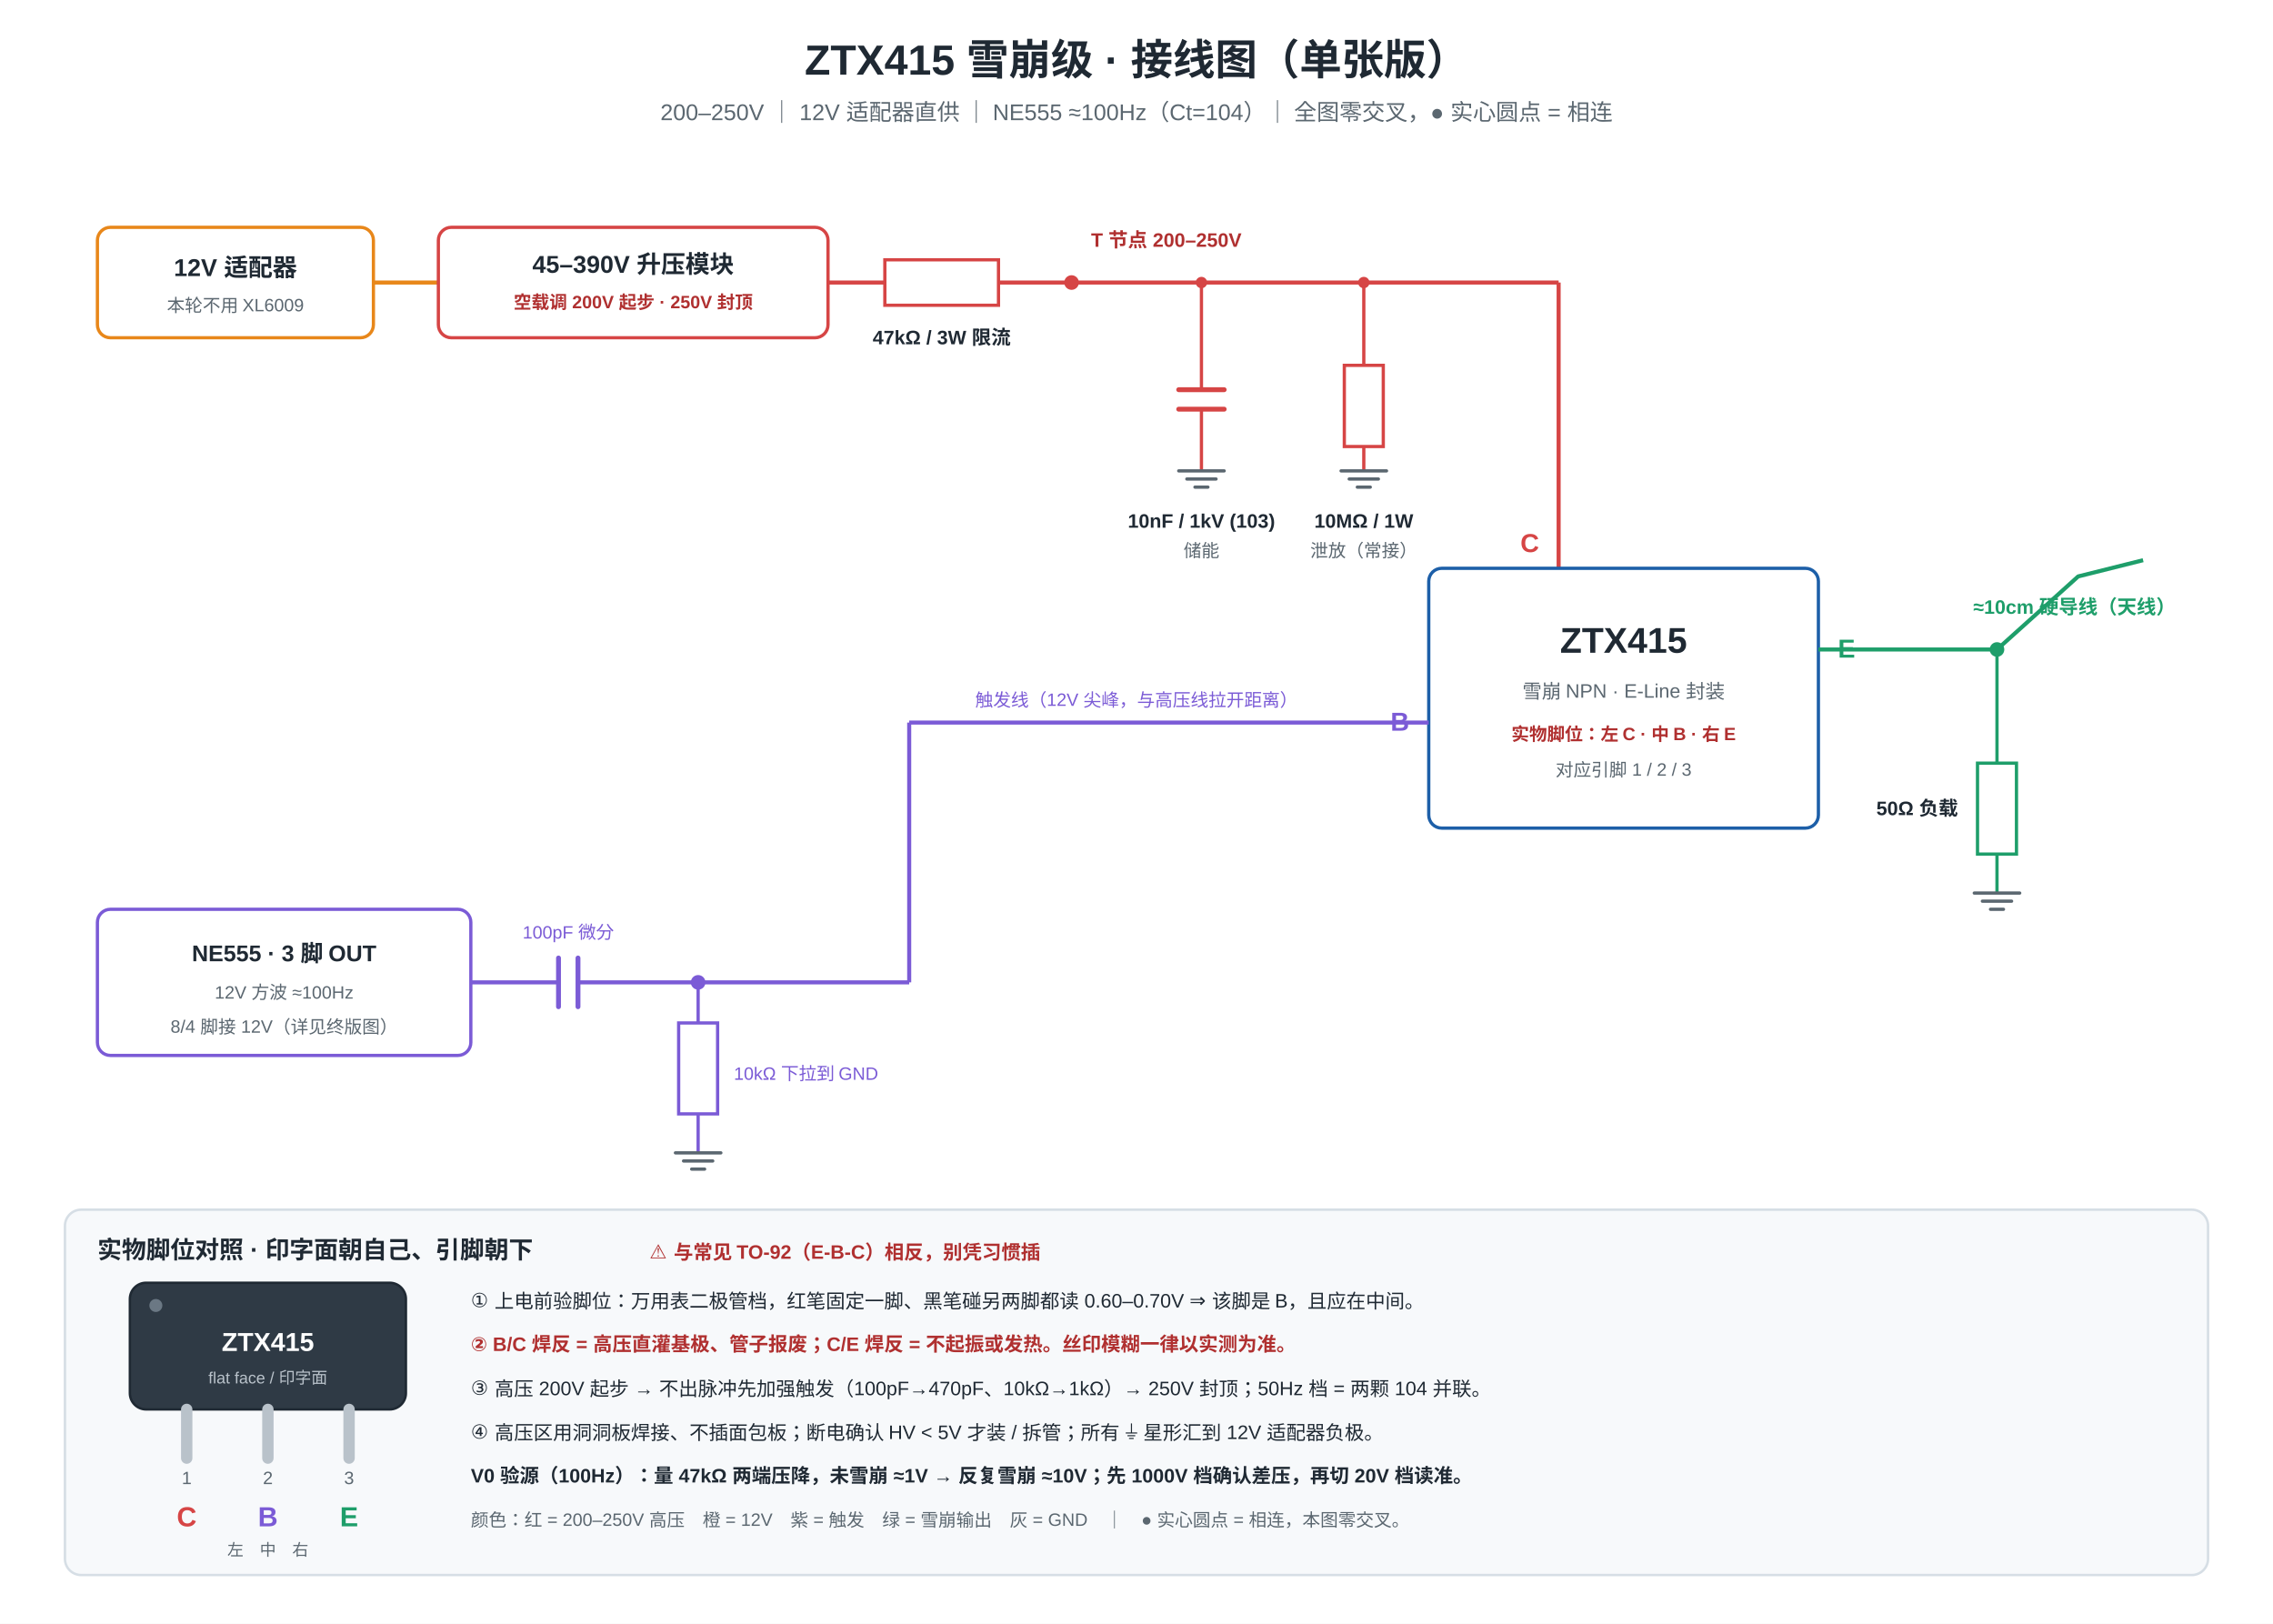
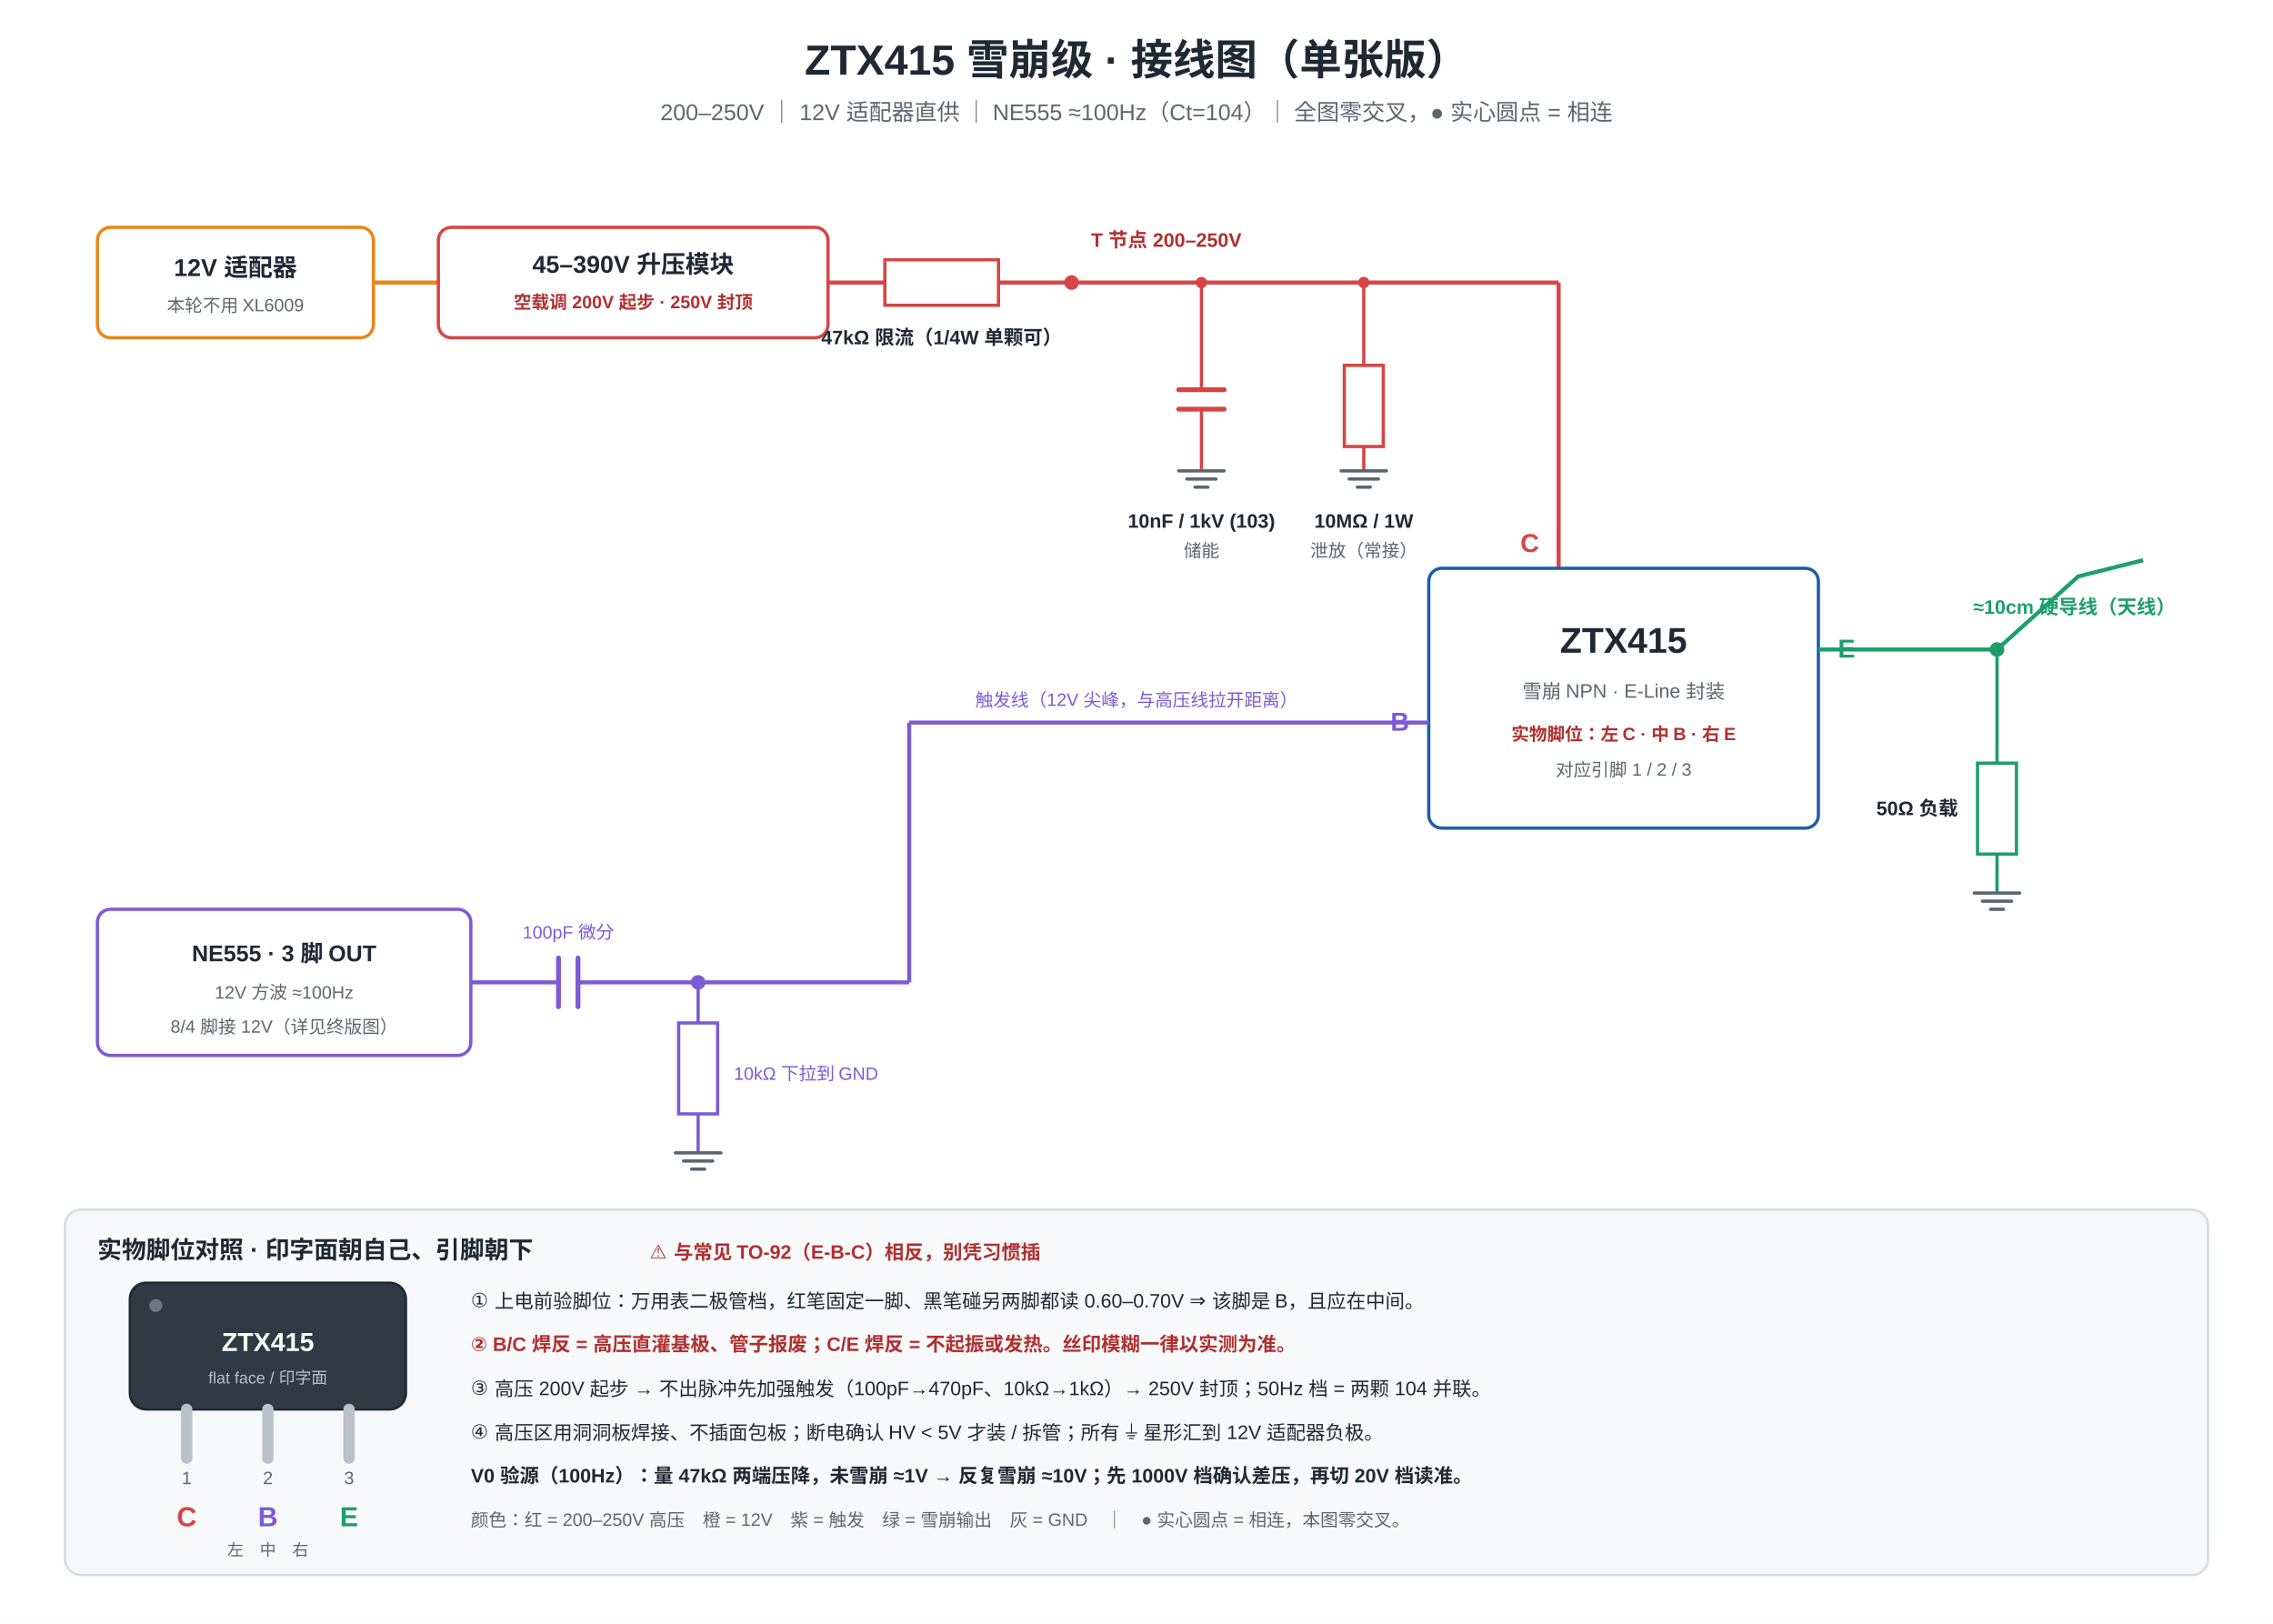
<svg xmlns="http://www.w3.org/2000/svg" viewBox="0 0 1400 1000" width="1400" height="1000">
  <rect x="0" y="0" width="1400" height="1000" fill="#FFFFFF" />
  <defs>
    <g id="gnd" stroke="#5B6770" stroke-width="2" fill="none" stroke-linecap="round">
      <line x1="-14" y1="0" x2="14" y2="0" />
      <line x1="-9" y1="5" x2="9" y2="5" />
      <line x1="-4" y1="10" x2="4" y2="10" />
    </g>
  </defs>
  <text x="700" y="46" text-anchor="middle" font-family="Microsoft YaHei, PingFang SC, Arial, sans-serif" font-size="26" font-weight="700" fill="#1F2933">ZTX415 雪崩级 · 接线图（单张版）</text>
  <text x="700" y="74" text-anchor="middle" font-family="Microsoft YaHei, PingFang SC, Arial, sans-serif" font-size="14" fill="#5B6770">200–250V ｜ 12V 适配器直供 ｜ NE555 ≈100Hz（Ct=104）｜ 全图零交叉，● 实心圆点 = 相连</text>
  <rect x="60" y="140" width="170" height="68" rx="8" fill="#FFFFFF" stroke="#E8871A" stroke-width="2" />
  <text x="145" y="170" text-anchor="middle" font-family="Microsoft YaHei, PingFang SC, Arial, sans-serif" font-size="15" font-weight="700" fill="#1F2933">12V 适配器</text>
  <text x="145" y="192" text-anchor="middle" font-family="Microsoft YaHei, PingFang SC, Arial, sans-serif" font-size="11" fill="#5B6770">本轮不用 XL6009</text>
  <line x1="230" y1="174" x2="270" y2="174" stroke="#E8871A" stroke-width="2.5" />
  <rect x="270" y="140" width="240" height="68" rx="8" fill="#FFFFFF" stroke="#D64545" stroke-width="2" />
  <text x="390" y="168" text-anchor="middle" font-family="Microsoft YaHei, PingFang SC, Arial, sans-serif" font-size="15" font-weight="700" fill="#1F2933">45–390V 升压模块</text>
  <text x="390" y="190" text-anchor="middle" font-family="Microsoft YaHei, PingFang SC, Arial, sans-serif" font-size="11" font-weight="700" fill="#B03030">空载调 200V 起步 · 250V 封顶</text>
  <line x1="510" y1="174" x2="545" y2="174" stroke="#D64545" stroke-width="2.5" />
  <rect x="545" y="160" width="70" height="28" fill="#FFFFFF" stroke="#D64545" stroke-width="2" />
-   <text x="580" y="212" text-anchor="middle" font-family="Microsoft YaHei, PingFang SC, Arial, sans-serif" font-size="12" font-weight="700" fill="#1F2933">47kΩ / 3W 限流</text>
+   <text x="580" y="212" text-anchor="middle" font-family="Microsoft YaHei, PingFang SC, Arial, sans-serif" font-size="12" font-weight="700" fill="#1F2933">47kΩ 限流（1/4W 单颗可）</text>
  <line x1="615" y1="174" x2="660" y2="174" stroke="#D64545" stroke-width="2.5" />
  <circle cx="660" cy="174" r="4.5" fill="#D64545" />
  <line x1="660" y1="174" x2="960" y2="174" stroke="#D64545" stroke-width="2.5" />
  <text x="672" y="152" font-family="Microsoft YaHei, PingFang SC, Arial, sans-serif" font-size="12" font-weight="700" fill="#B03030">T 节点 200–250V</text>
  <circle cx="740" cy="174" r="3.5" fill="#D64545" />
  <line x1="740" y1="174" x2="740" y2="240" stroke="#D64545" stroke-width="2" />
  <line x1="726" y1="240" x2="754" y2="240" stroke="#D64545" stroke-width="3" stroke-linecap="round" />
  <line x1="726" y1="252" x2="754" y2="252" stroke="#D64545" stroke-width="3" stroke-linecap="round" />
  <line x1="740" y1="252" x2="740" y2="290" stroke="#D64545" stroke-width="2" />
  <use href="#gnd" x="740" y="290" />
  <text x="740" y="325" text-anchor="middle" font-family="Microsoft YaHei, PingFang SC, Arial, sans-serif" font-size="12" font-weight="700" fill="#1F2933">10nF / 1kV (103)</text>
  <text x="740" y="343" text-anchor="middle" font-family="Microsoft YaHei, PingFang SC, Arial, sans-serif" font-size="11" fill="#5B6770">储能</text>
  <circle cx="840" cy="174" r="3.5" fill="#D64545" />
  <line x1="840" y1="174" x2="840" y2="225" stroke="#D64545" stroke-width="2" />
  <rect x="828" y="225" width="24" height="50" fill="#FFFFFF" stroke="#D64545" stroke-width="2" />
  <line x1="840" y1="275" x2="840" y2="290" stroke="#D64545" stroke-width="2" />
  <use href="#gnd" x="840" y="290" />
  <text x="840" y="325" text-anchor="middle" font-family="Microsoft YaHei, PingFang SC, Arial, sans-serif" font-size="12" font-weight="700" fill="#1F2933">10MΩ / 1W</text>
  <text x="840" y="343" text-anchor="middle" font-family="Microsoft YaHei, PingFang SC, Arial, sans-serif" font-size="11" fill="#5B6770">泄放（常接）</text>
  <line x1="960" y1="174" x2="960" y2="350" stroke="#D64545" stroke-width="2.5" />
  <text x="948" y="340" text-anchor="end" font-family="Microsoft YaHei, PingFang SC, Arial, sans-serif" font-size="16" font-weight="700" fill="#D64545">C</text>
  <rect x="880" y="350" width="240" height="160" rx="8" fill="#FFFFFF" stroke="#1D5FA8" stroke-width="2" />
  <text x="1000" y="402" text-anchor="middle" font-family="Microsoft YaHei, PingFang SC, Arial, sans-serif" font-size="22" font-weight="700" fill="#1F2933">ZTX415</text>
  <text x="1000" y="430" text-anchor="middle" font-family="Microsoft YaHei, PingFang SC, Arial, sans-serif" font-size="12" fill="#5B6770">雪崩 NPN · E-Line 封装</text>
  <text x="1000" y="456" text-anchor="middle" font-family="Microsoft YaHei, PingFang SC, Arial, sans-serif" font-size="11" font-weight="700" fill="#B03030">实物脚位：左 C · 中 B · 右 E</text>
  <text x="1000" y="478" text-anchor="middle" font-family="Microsoft YaHei, PingFang SC, Arial, sans-serif" font-size="11" fill="#5B6770">对应引脚 1 / 2 / 3</text>
  <line x1="560" y1="445" x2="880" y2="445" stroke="#7B5BD6" stroke-width="2.5" />
  <line x1="560" y1="445" x2="560" y2="605" stroke="#7B5BD6" stroke-width="2.5" />
  <text x="868" y="450" text-anchor="end" font-family="Microsoft YaHei, PingFang SC, Arial, sans-serif" font-size="16" font-weight="700" fill="#7B5BD6">B</text>
  <text x="700" y="435" text-anchor="middle" font-family="Microsoft YaHei, PingFang SC, Arial, sans-serif" font-size="11" fill="#7B5BD6">触发线（12V 尖峰，与高压线拉开距离）</text>
  <line x1="1120" y1="400" x2="1230" y2="400" stroke="#1E9E6A" stroke-width="2.5" />
  <text x="1132" y="405" font-family="Microsoft YaHei, PingFang SC, Arial, sans-serif" font-size="16" font-weight="700" fill="#1E9E6A">E</text>
  <circle cx="1230" cy="400" r="4.5" fill="#1E9E6A" />
  <line x1="1230" y1="400" x2="1230" y2="470" stroke="#1E9E6A" stroke-width="2" />
  <rect x="1218" y="470" width="24" height="56" fill="#FFFFFF" stroke="#1E9E6A" stroke-width="2" />
  <line x1="1230" y1="526" x2="1230" y2="550" stroke="#1E9E6A" stroke-width="2" />
  <use href="#gnd" x="1230" y="550" />
  <text x="1206" y="502" text-anchor="end" font-family="Microsoft YaHei, PingFang SC, Arial, sans-serif" font-size="12" font-weight="700" fill="#1F2933">50Ω 负载</text>
  <polyline points="1230,400 1280,355 1320,345" fill="none" stroke="#1E9E6A" stroke-width="2.5" stroke-linejoin="round" />
  <text x="1340" y="378" text-anchor="end" font-family="Microsoft YaHei, PingFang SC, Arial, sans-serif" font-size="12" font-weight="700" fill="#1E9E6A">≈10cm 硬导线（天线）</text>
  <rect x="60" y="560" width="230" height="90" rx="8" fill="#FFFFFF" stroke="#7B5BD6" stroke-width="2" />
  <text x="175" y="592" text-anchor="middle" font-family="Microsoft YaHei, PingFang SC, Arial, sans-serif" font-size="14" font-weight="700" fill="#1F2933">NE555 · 3 脚 OUT</text>
  <text x="175" y="615" text-anchor="middle" font-family="Microsoft YaHei, PingFang SC, Arial, sans-serif" font-size="11" fill="#5B6770">12V 方波 ≈100Hz</text>
  <text x="175" y="636" text-anchor="middle" font-family="Microsoft YaHei, PingFang SC, Arial, sans-serif" font-size="11" fill="#5B6770">8/4 脚接 12V（详见终版图）</text>
  <line x1="290" y1="605" x2="344" y2="605" stroke="#7B5BD6" stroke-width="2.5" />
  <line x1="344" y1="590" x2="344" y2="620" stroke="#7B5BD6" stroke-width="3" stroke-linecap="round" />
  <line x1="356" y1="590" x2="356" y2="620" stroke="#7B5BD6" stroke-width="3" stroke-linecap="round" />
  <text x="350" y="578" text-anchor="middle" font-family="Microsoft YaHei, PingFang SC, Arial, sans-serif" font-size="11" fill="#7B5BD6">100pF 微分</text>
  <line x1="356" y1="605" x2="430" y2="605" stroke="#7B5BD6" stroke-width="2.5" />
  <circle cx="430" cy="605" r="4.5" fill="#7B5BD6" />
  <line x1="430" y1="605" x2="560" y2="605" stroke="#7B5BD6" stroke-width="2.5" />
  <line x1="430" y1="605" x2="430" y2="630" stroke="#7B5BD6" stroke-width="2" />
  <rect x="418" y="630" width="24" height="56" fill="#FFFFFF" stroke="#7B5BD6" stroke-width="2" />
  <line x1="430" y1="686" x2="430" y2="710" stroke="#7B5BD6" stroke-width="2" />
  <use href="#gnd" x="430" y="710" />
  <text x="452" y="665" font-family="Microsoft YaHei, PingFang SC, Arial, sans-serif" font-size="11" fill="#7B5BD6">10kΩ 下拉到 GND</text>
  <rect x="40" y="745" width="1320" height="225" rx="10" fill="#F7F9FB" stroke="#D6DEE5" stroke-width="1.5" />
  <text x="60" y="775" font-family="Microsoft YaHei, PingFang SC, Arial, sans-serif" font-size="15" font-weight="700" fill="#1F2933">实物脚位对照 · 印字面朝自己、引脚朝下</text>
  <text x="400" y="775" font-family="Microsoft YaHei, PingFang SC, Arial, sans-serif" font-size="12" font-weight="700" fill="#B03030">⚠ 与常见 TO-92（E-B-C）相反，别凭习惯插</text>
  <rect x="80" y="790" width="170" height="78" rx="10" fill="#2F3A45" stroke="#1F2933" stroke-width="1.5" />
  <circle cx="96" cy="804" r="4" fill="#6B7884" />
  <text x="165" y="832" text-anchor="middle" font-family="Microsoft YaHei, PingFang SC, Arial, sans-serif" font-size="16" font-weight="700" fill="#FFFFFF">ZTX415</text>
  <text x="165" y="852" text-anchor="middle" font-family="Microsoft YaHei, PingFang SC, Arial, sans-serif" font-size="10" fill="#B9C2CA">flat face / 印字面</text>
  <line x1="115" y1="868" x2="115" y2="898" stroke="#B9C2CA" stroke-width="7" stroke-linecap="round" />
  <line x1="165" y1="868" x2="165" y2="898" stroke="#B9C2CA" stroke-width="7" stroke-linecap="round" />
  <line x1="215" y1="868" x2="215" y2="898" stroke="#B9C2CA" stroke-width="7" stroke-linecap="round" />
  <text x="115" y="914" text-anchor="middle" font-family="Microsoft YaHei, PingFang SC, Arial, sans-serif" font-size="11" fill="#5B6770">1</text>
  <text x="165" y="914" text-anchor="middle" font-family="Microsoft YaHei, PingFang SC, Arial, sans-serif" font-size="11" fill="#5B6770">2</text>
  <text x="215" y="914" text-anchor="middle" font-family="Microsoft YaHei, PingFang SC, Arial, sans-serif" font-size="11" fill="#5B6770">3</text>
  <text x="115" y="940" text-anchor="middle" font-family="Microsoft YaHei, PingFang SC, Arial, sans-serif" font-size="17" font-weight="700" fill="#D64545">C</text>
  <text x="165" y="940" text-anchor="middle" font-family="Microsoft YaHei, PingFang SC, Arial, sans-serif" font-size="17" font-weight="700" fill="#7B5BD6">B</text>
  <text x="215" y="940" text-anchor="middle" font-family="Microsoft YaHei, PingFang SC, Arial, sans-serif" font-size="17" font-weight="700" fill="#1E9E6A">E</text>
  <text x="165" y="958" text-anchor="middle" font-family="Microsoft YaHei, PingFang SC, Arial, sans-serif" font-size="10" fill="#5B6770">左　中　右</text>
  <text x="290" y="805" font-family="Microsoft YaHei, PingFang SC, Arial, sans-serif" font-size="12" fill="#1F2933">① 上电前验脚位：万用表二极管档，红笔固定一脚、黑笔碰另两脚都读 0.60–0.70V ⇒ 该脚是 B，且应在中间。</text>
  <text x="290" y="832" font-family="Microsoft YaHei, PingFang SC, Arial, sans-serif" font-size="12" font-weight="700" fill="#B03030">② B/C 焊反 = 高压直灌基极、管子报废；C/E 焊反 = 不起振或发热。丝印模糊一律以实测为准。</text>
  <text x="290" y="859" font-family="Microsoft YaHei, PingFang SC, Arial, sans-serif" font-size="12" fill="#1F2933">③ 高压 200V 起步 → 不出脉冲先加强触发（100pF→470pF、10kΩ→1kΩ）→ 250V 封顶；50Hz 档 = 两颗 104 并联。</text>
  <text x="290" y="886" font-family="Microsoft YaHei, PingFang SC, Arial, sans-serif" font-size="12" fill="#1F2933">④ 高压区用洞洞板焊接、不插面包板；断电确认 HV &lt; 5V 才装 / 拆管；所有 ⏚ 星形汇到 12V 适配器负极。</text>
  <text x="290" y="913" font-family="Microsoft YaHei, PingFang SC, Arial, sans-serif" font-size="12" font-weight="700" fill="#1F2933">V0 验源（100Hz）：量 47kΩ 两端压降，未雪崩 ≈1V → 反复雪崩 ≈10V；先 1000V 档确认差压，再切 20V 档读准。</text>
  <text x="290" y="940" font-family="Microsoft YaHei, PingFang SC, Arial, sans-serif" font-size="11" fill="#5B6770">颜色：红 = 200–250V 高压　橙 = 12V　紫 = 触发　绿 = 雪崩输出　灰 = GND　｜　● 实心圆点 = 相连，本图零交叉。</text>
</svg>
